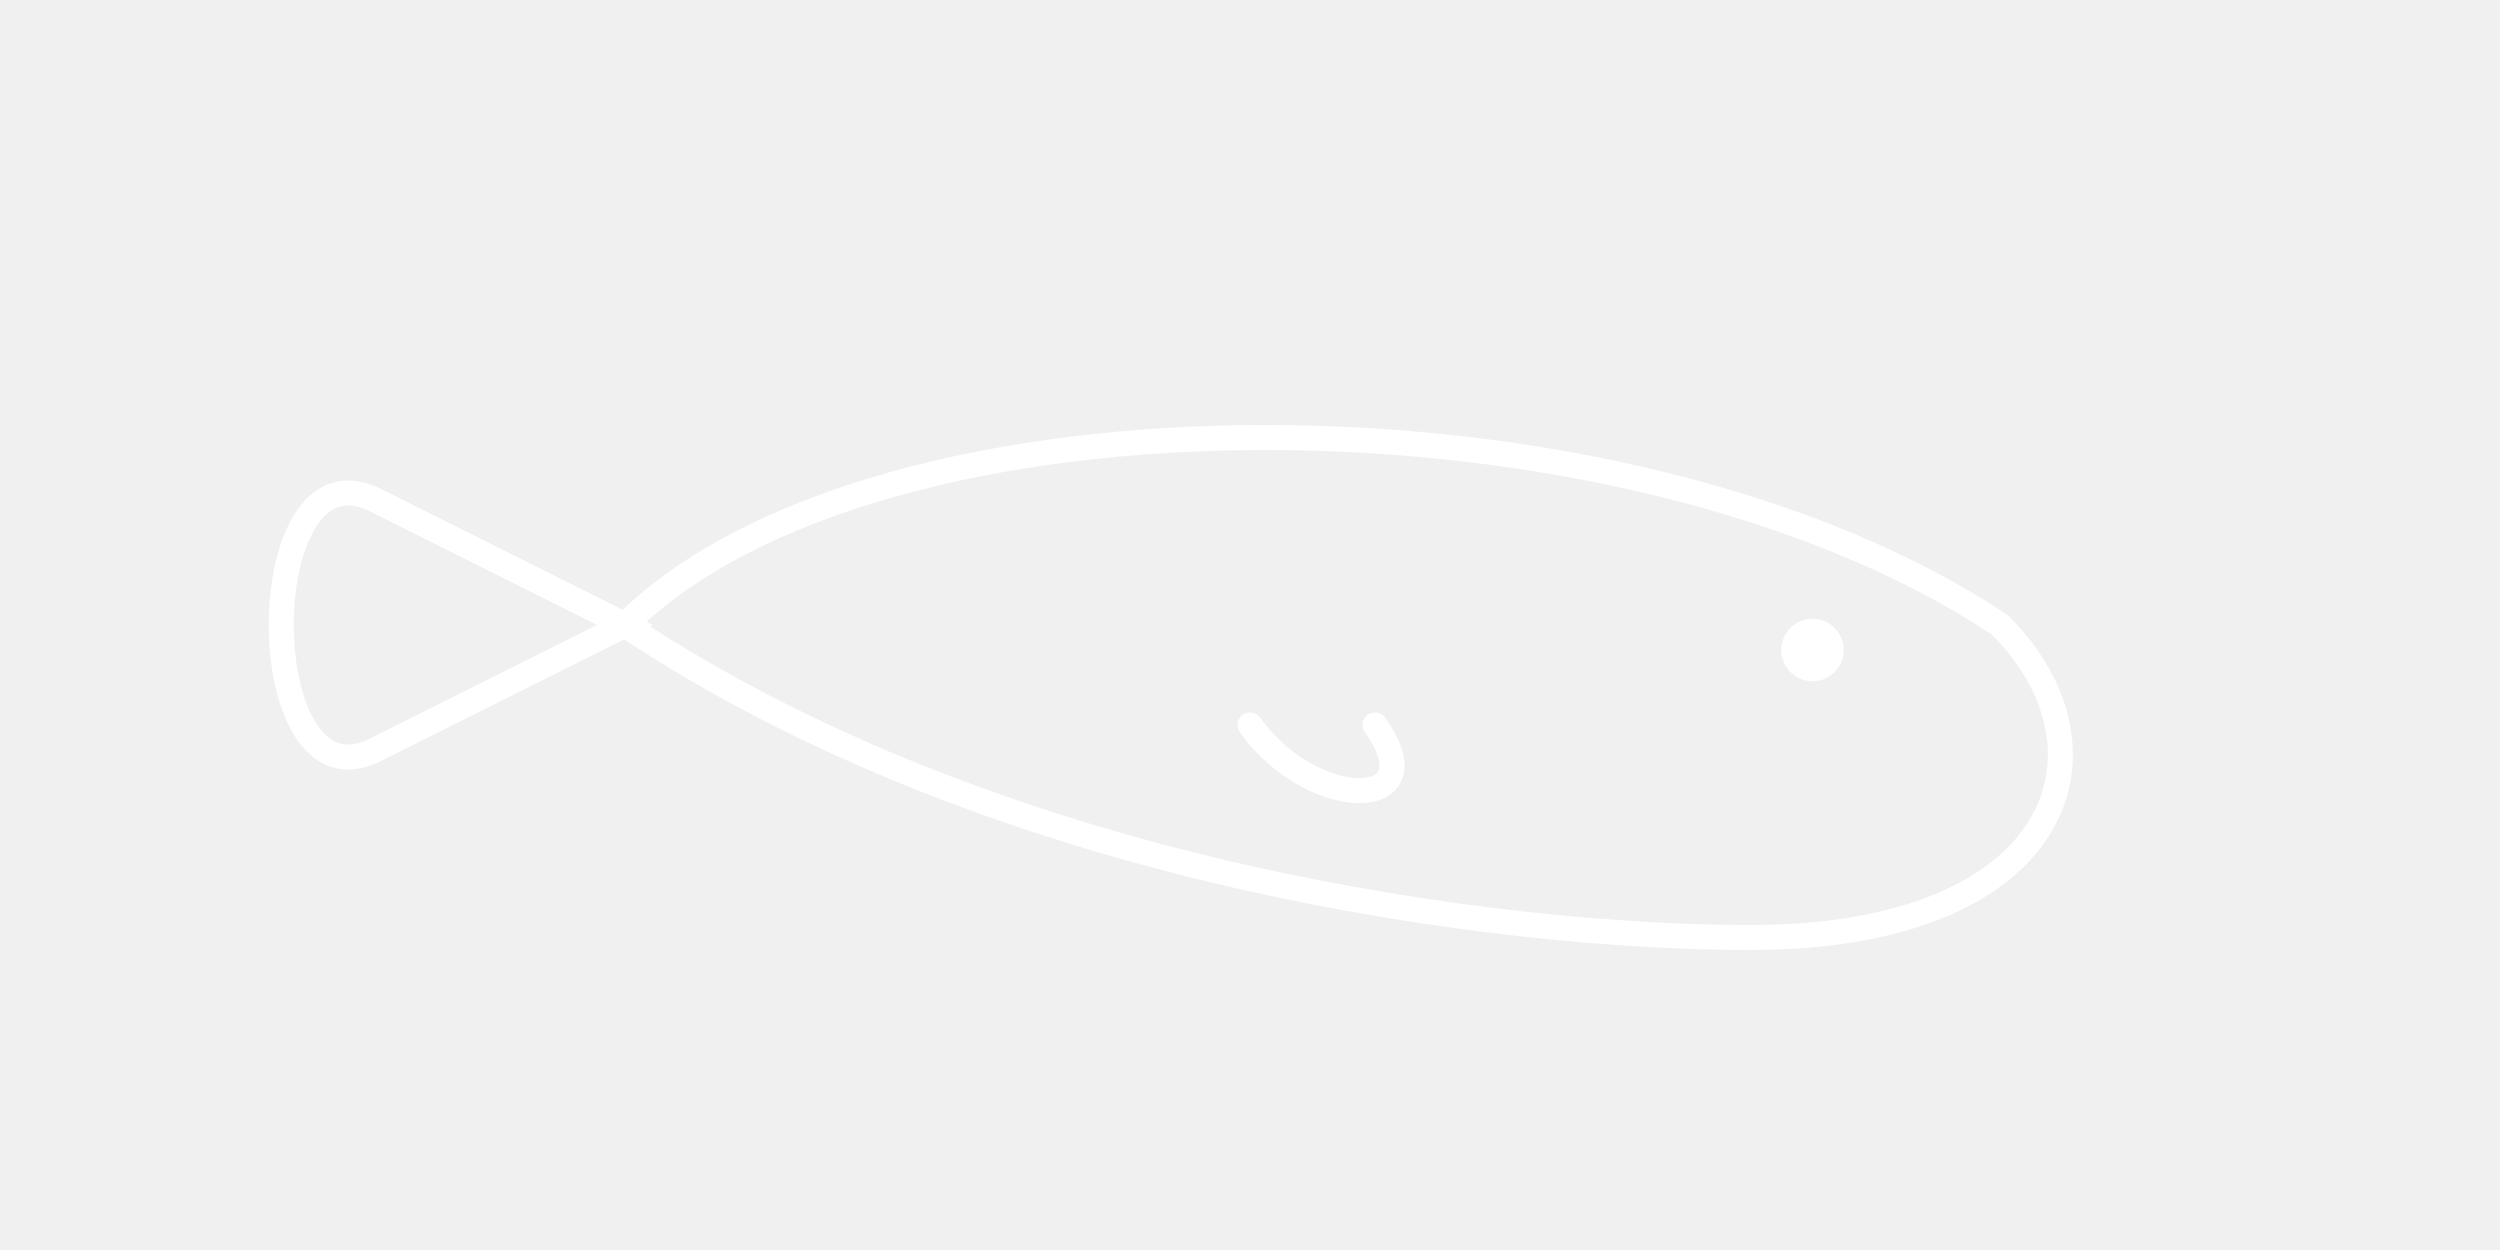
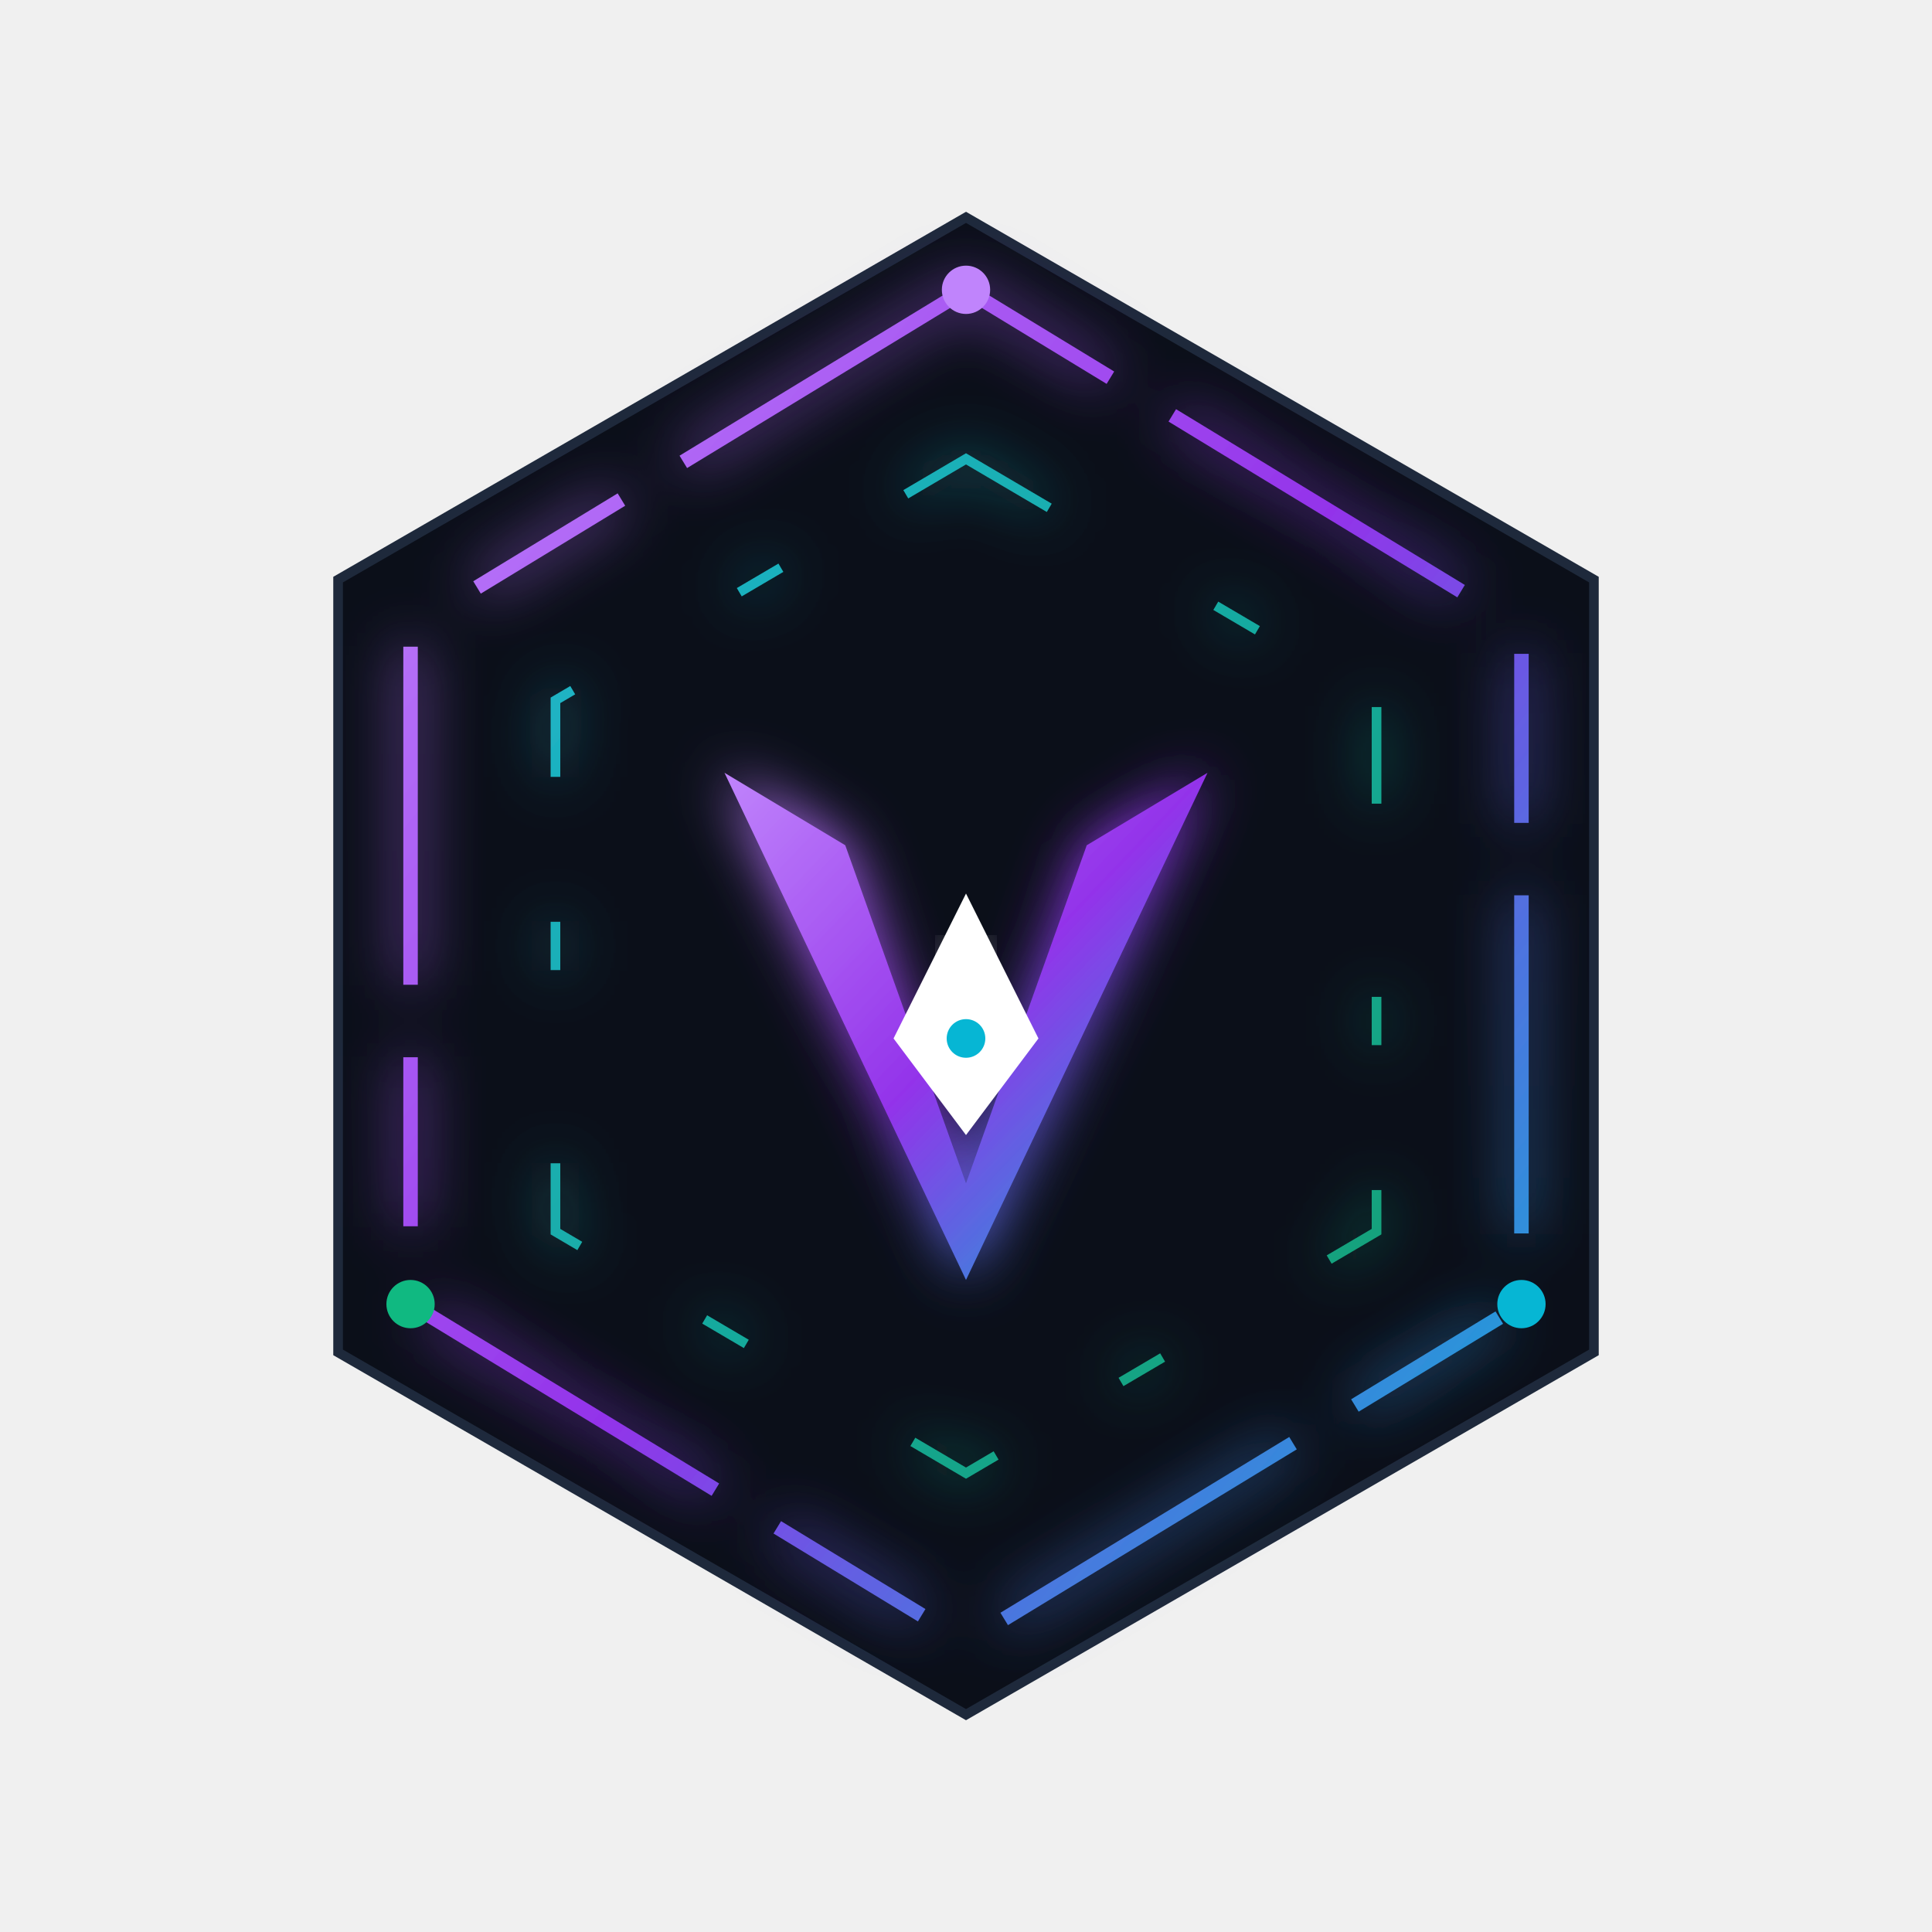
- <svg xmlns="http://www.w3.org/2000/svg" width="200" height="100" viewBox="0 0 200 100">
+ <svg xmlns="http://www.w3.org/2000/svg" viewBox="0 0 400 400" width="100%" height="100%">
+   <defs>
+     <linearGradient id="vHexGrad" x1="0%" y1="0%" x2="100%" y2="100%">
+       <stop offset="0%" stop-color="#C084FC" />
+       <stop offset="50%" stop-color="#9333EA" />
+       <stop offset="100%" stop-color="#06B6D4" />
+     </linearGradient>
+     <linearGradient id="vHexCyan" x1="0%" y1="0%" x2="100%" y2="100%">
+       <stop offset="0%" stop-color="#22D3EE" />
+       <stop offset="100%" stop-color="#10B981" />
+     </linearGradient>
+     <filter id="bloom3" x="-20%" y="-20%" width="140%" height="140%">
+       <feGaussianBlur stdDeviation="6" result="blur" />
+       <feComposite in="SourceGraphic" in2="blur" operator="over" />
+     </filter>
+   </defs>
  <style>
-     /* Continuous swimming movement */
-     @keyframes swim {
-       0% { transform: translate(0, 0) rotate(0deg); }
-       25% { transform: translate(5px, -5px) rotate(-2deg); }
-       50% { transform: translate(0, -10px) rotate(0deg); }
-       75% { transform: translate(-5px, -5px) rotate(2deg); }
-       100% { transform: translate(0, 0) rotate(0deg); }
+     .hex-outer {
+       animation: hexSpinCW 9s linear infinite;
+       transform-origin: 200px 200px;
+     }
+     .hex-inner {
+       animation: hexSpinCCW 6s cubic-bezier(0.4, 0, 0.2, 1) infinite;
+       transform-origin: 200px 200px;
+     }
+     .hex-core {
+       animation: hexBreathing 2s ease-in-out infinite alternate;
+       transform-origin: 200px 200px;
+     }
+     .orbit-dot {
+       animation: orbitTrack 4s linear infinite;
+       transform-origin: 200px 200px;
    }

-     /* Tail fluke movement */
-     @keyframes tail {
-       0%, 100% { transform: rotate(0deg); }
-       50% { transform: rotate(-15deg); }
+     @keyframes hexSpinCW {
+       0% { transform: rotate(0deg); }
+       100% { transform: rotate(360deg); }
    }
- 
-     .whale-body {
-       animation: swim 4s ease-in-out infinite;
-       fill: none;
-       stroke: white;
-       stroke-width: 2;
-       stroke-linecap: round;
+     @keyframes hexSpinCCW {
+       0% { transform: rotate(360deg); }
+       100% { transform: rotate(0deg); }
    }
- 
-     .tail-fluke {
-       animation: tail 2s ease-in-out infinite;
-       transform-origin: 45px 50px;
+     @keyframes hexBreathing {
+       0% { transform: scale(0.85); opacity: 0.7; filter: drop-shadow(0 0 10px #9333EA); }
+       100% { transform: scale(1.1); opacity: 1; filter: drop-shadow(0 0 24px #22D3EE); }
+     }
+     @keyframes orbitTrack {
+       0% { transform: rotate(0deg) translateX(125px) rotate(0deg); }
+       100% { transform: rotate(360deg) translateX(125px) rotate(-360deg); }
    }
  </style>
-   <g class="whale-body">
-     <path d="M50,50 C70,30 130,30 160,50 C170,60 165,75 140,75 C120,75 80,70 50,50 Z" />
-     <g class="tail-fluke">
-       <path d="M50,50 L30,40 C20,35 20,65 30,60 L50,50 Z" />
-     </g>
-     <circle cx="145" cy="52" r="1.5" fill="white" />
-     <path d="M100,58 C105,65 115,65 110,58" />
+   <polygon points="200,45 330,120 330,280 200,355 70,280 70,120" fill="#0B0F19" stroke="#1E293B" stroke-width="2" />
+   <g class="hex-outer">
+     <polygon points="200,60 315,130 315,270 200,340 85,270 85,130" fill="none" stroke="url(#vHexGrad)" stroke-width="3" stroke-dasharray="35 15 70 20" filter="url(#bloom3)" />
+     <circle cx="200" cy="60" r="5" fill="#C084FC" />
+     <circle cx="315" cy="270" r="5" fill="#06B6D4" />
+     <circle cx="85" cy="270" r="5" fill="#10B981" />
+   </g>
+   <g class="hex-inner">
+     <polygon points="200,95 285,145 285,255 200,305 115,255 115,145" fill="none" stroke="url(#vHexCyan)" stroke-width="2" stroke-dasharray="20 40 10 30" opacity="0.85" filter="url(#bloom3)" />
+   </g>
+   <circle class="orbit-dot" cx="200" cy="200" r="4.5" fill="#FFFFFF" filter="url(#bloom3)" />
+   <g class="hex-core">
+     <path d="M 150 160 L 175 175 L 200 245 L 225 175 L 250 160 L 200 265 Z" fill="url(#vHexGrad)" filter="url(#bloom3)" />
+     <polygon points="200,185 215,215 200,235 185,215" fill="#FFFFFF" />
+     <circle cx="200" cy="215" r="4" fill="#06B6D4" />
  </g>
</svg>
